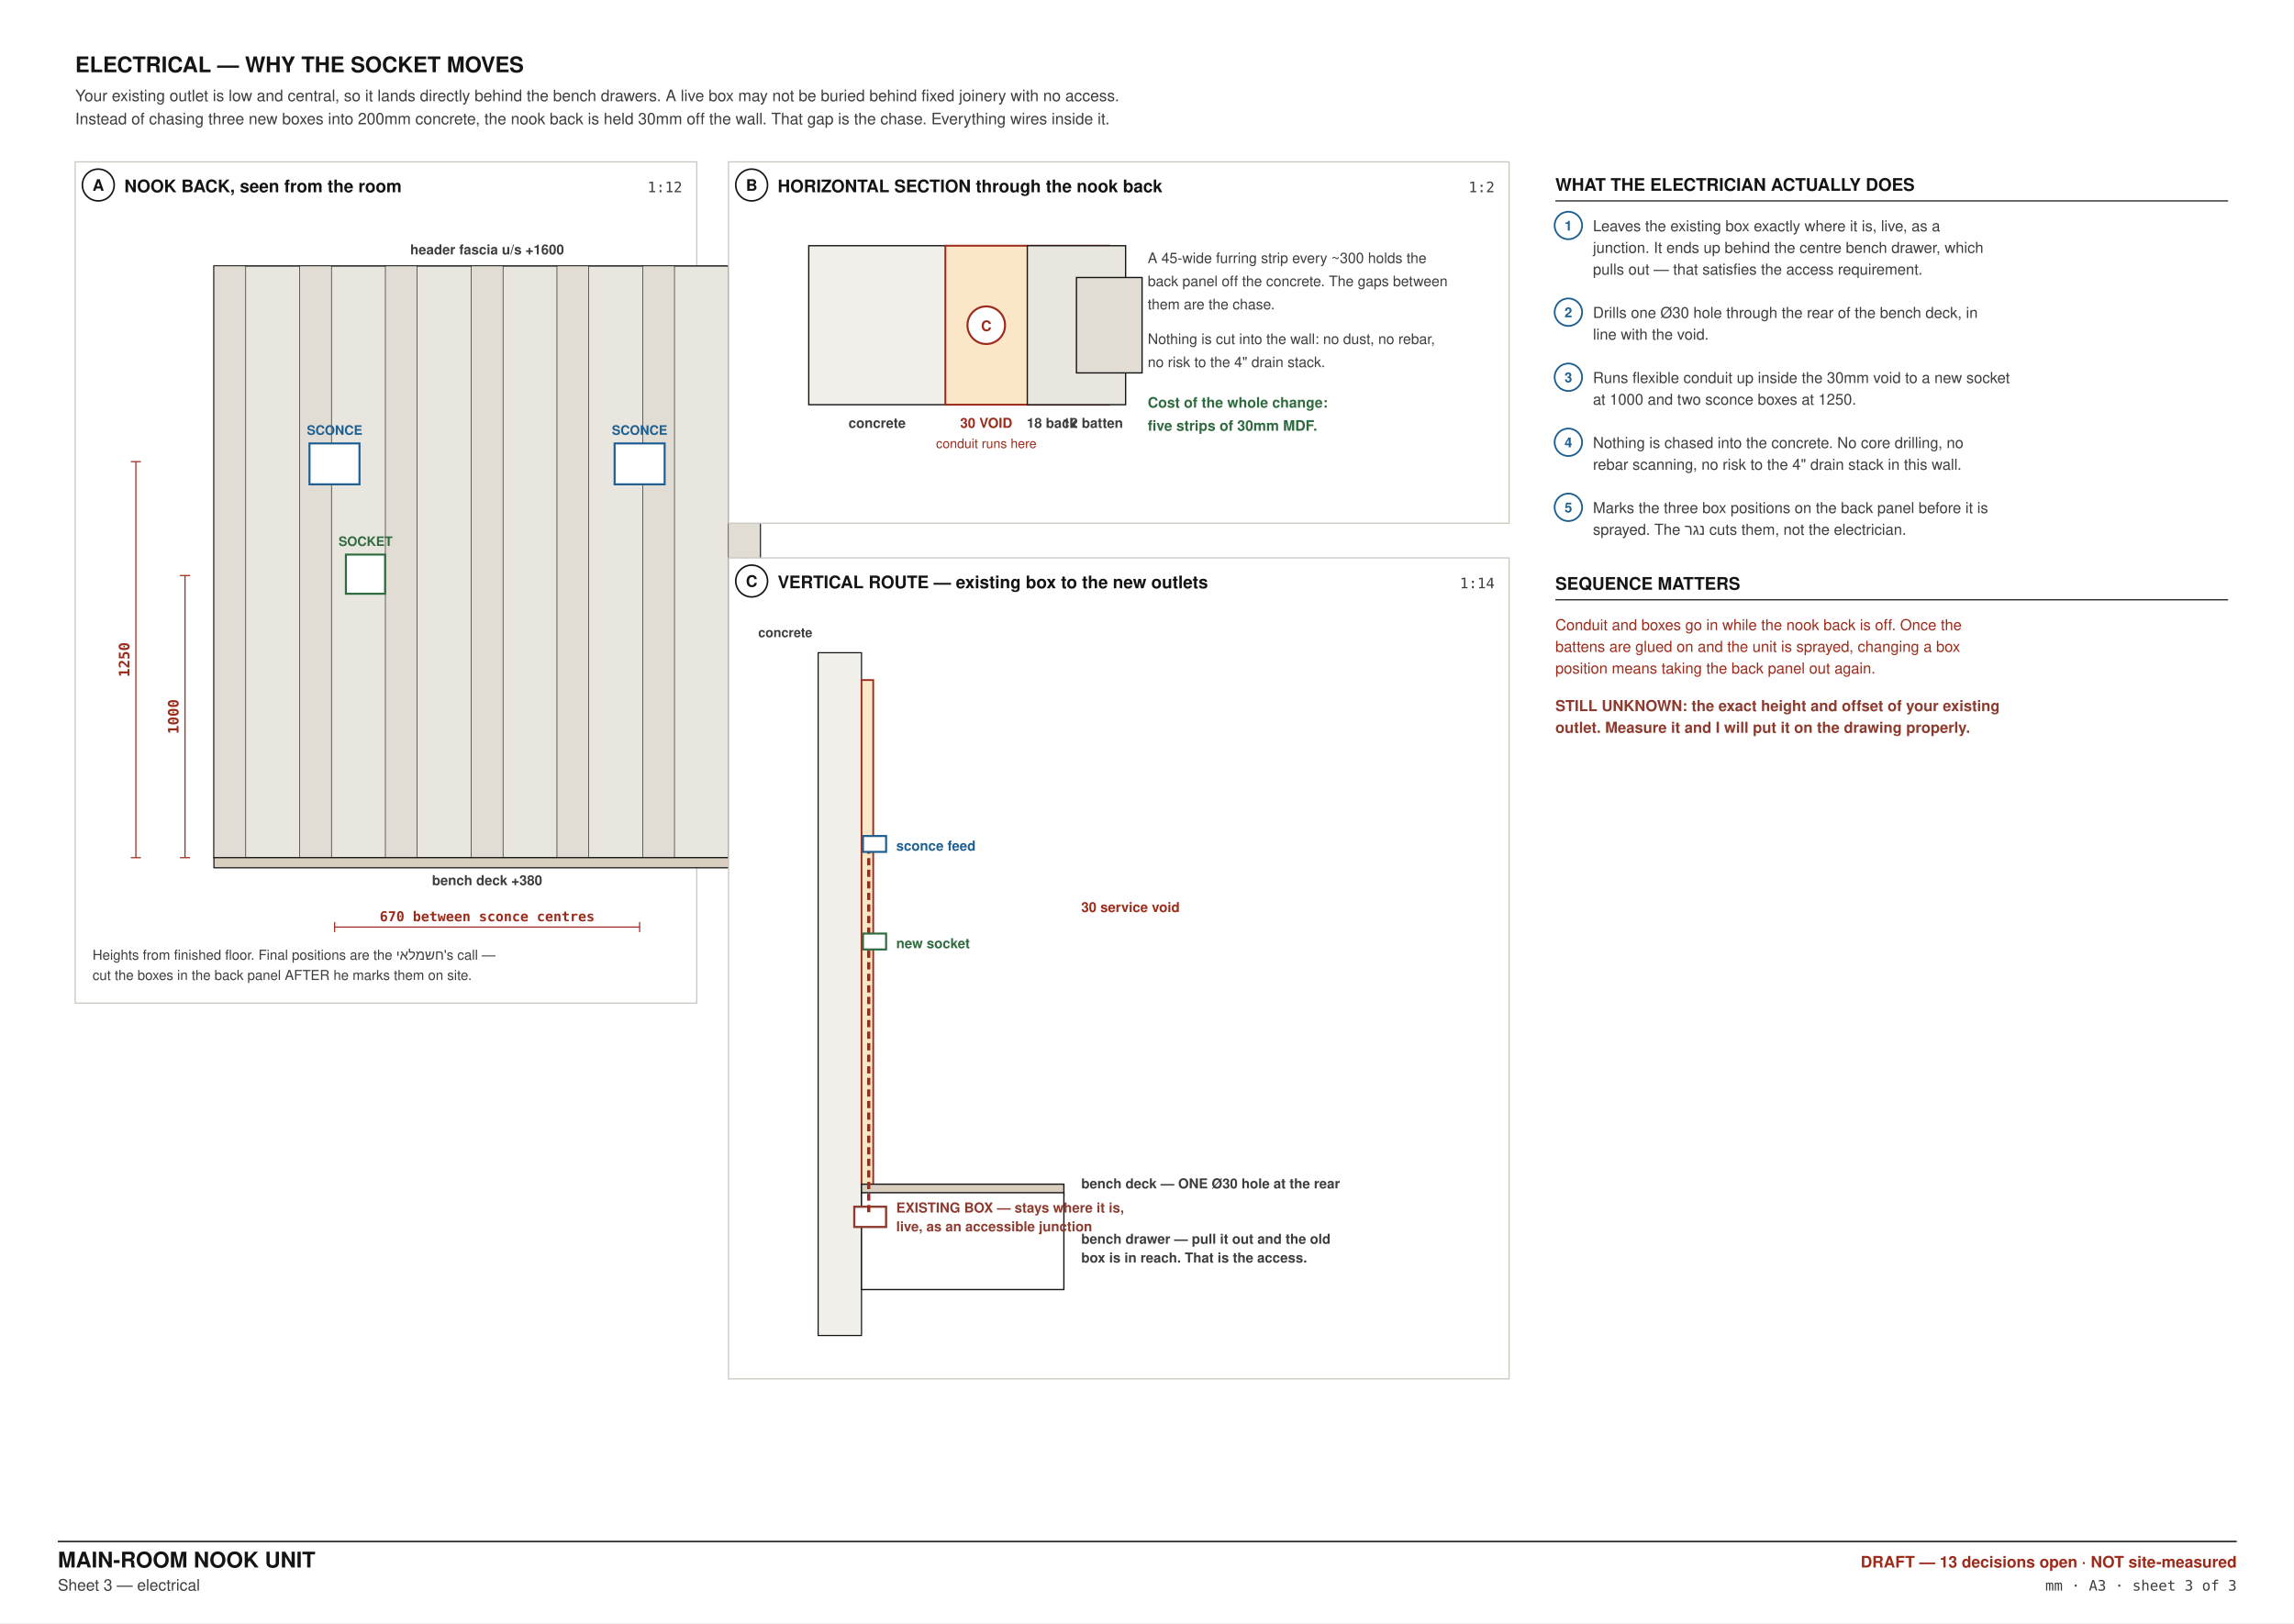
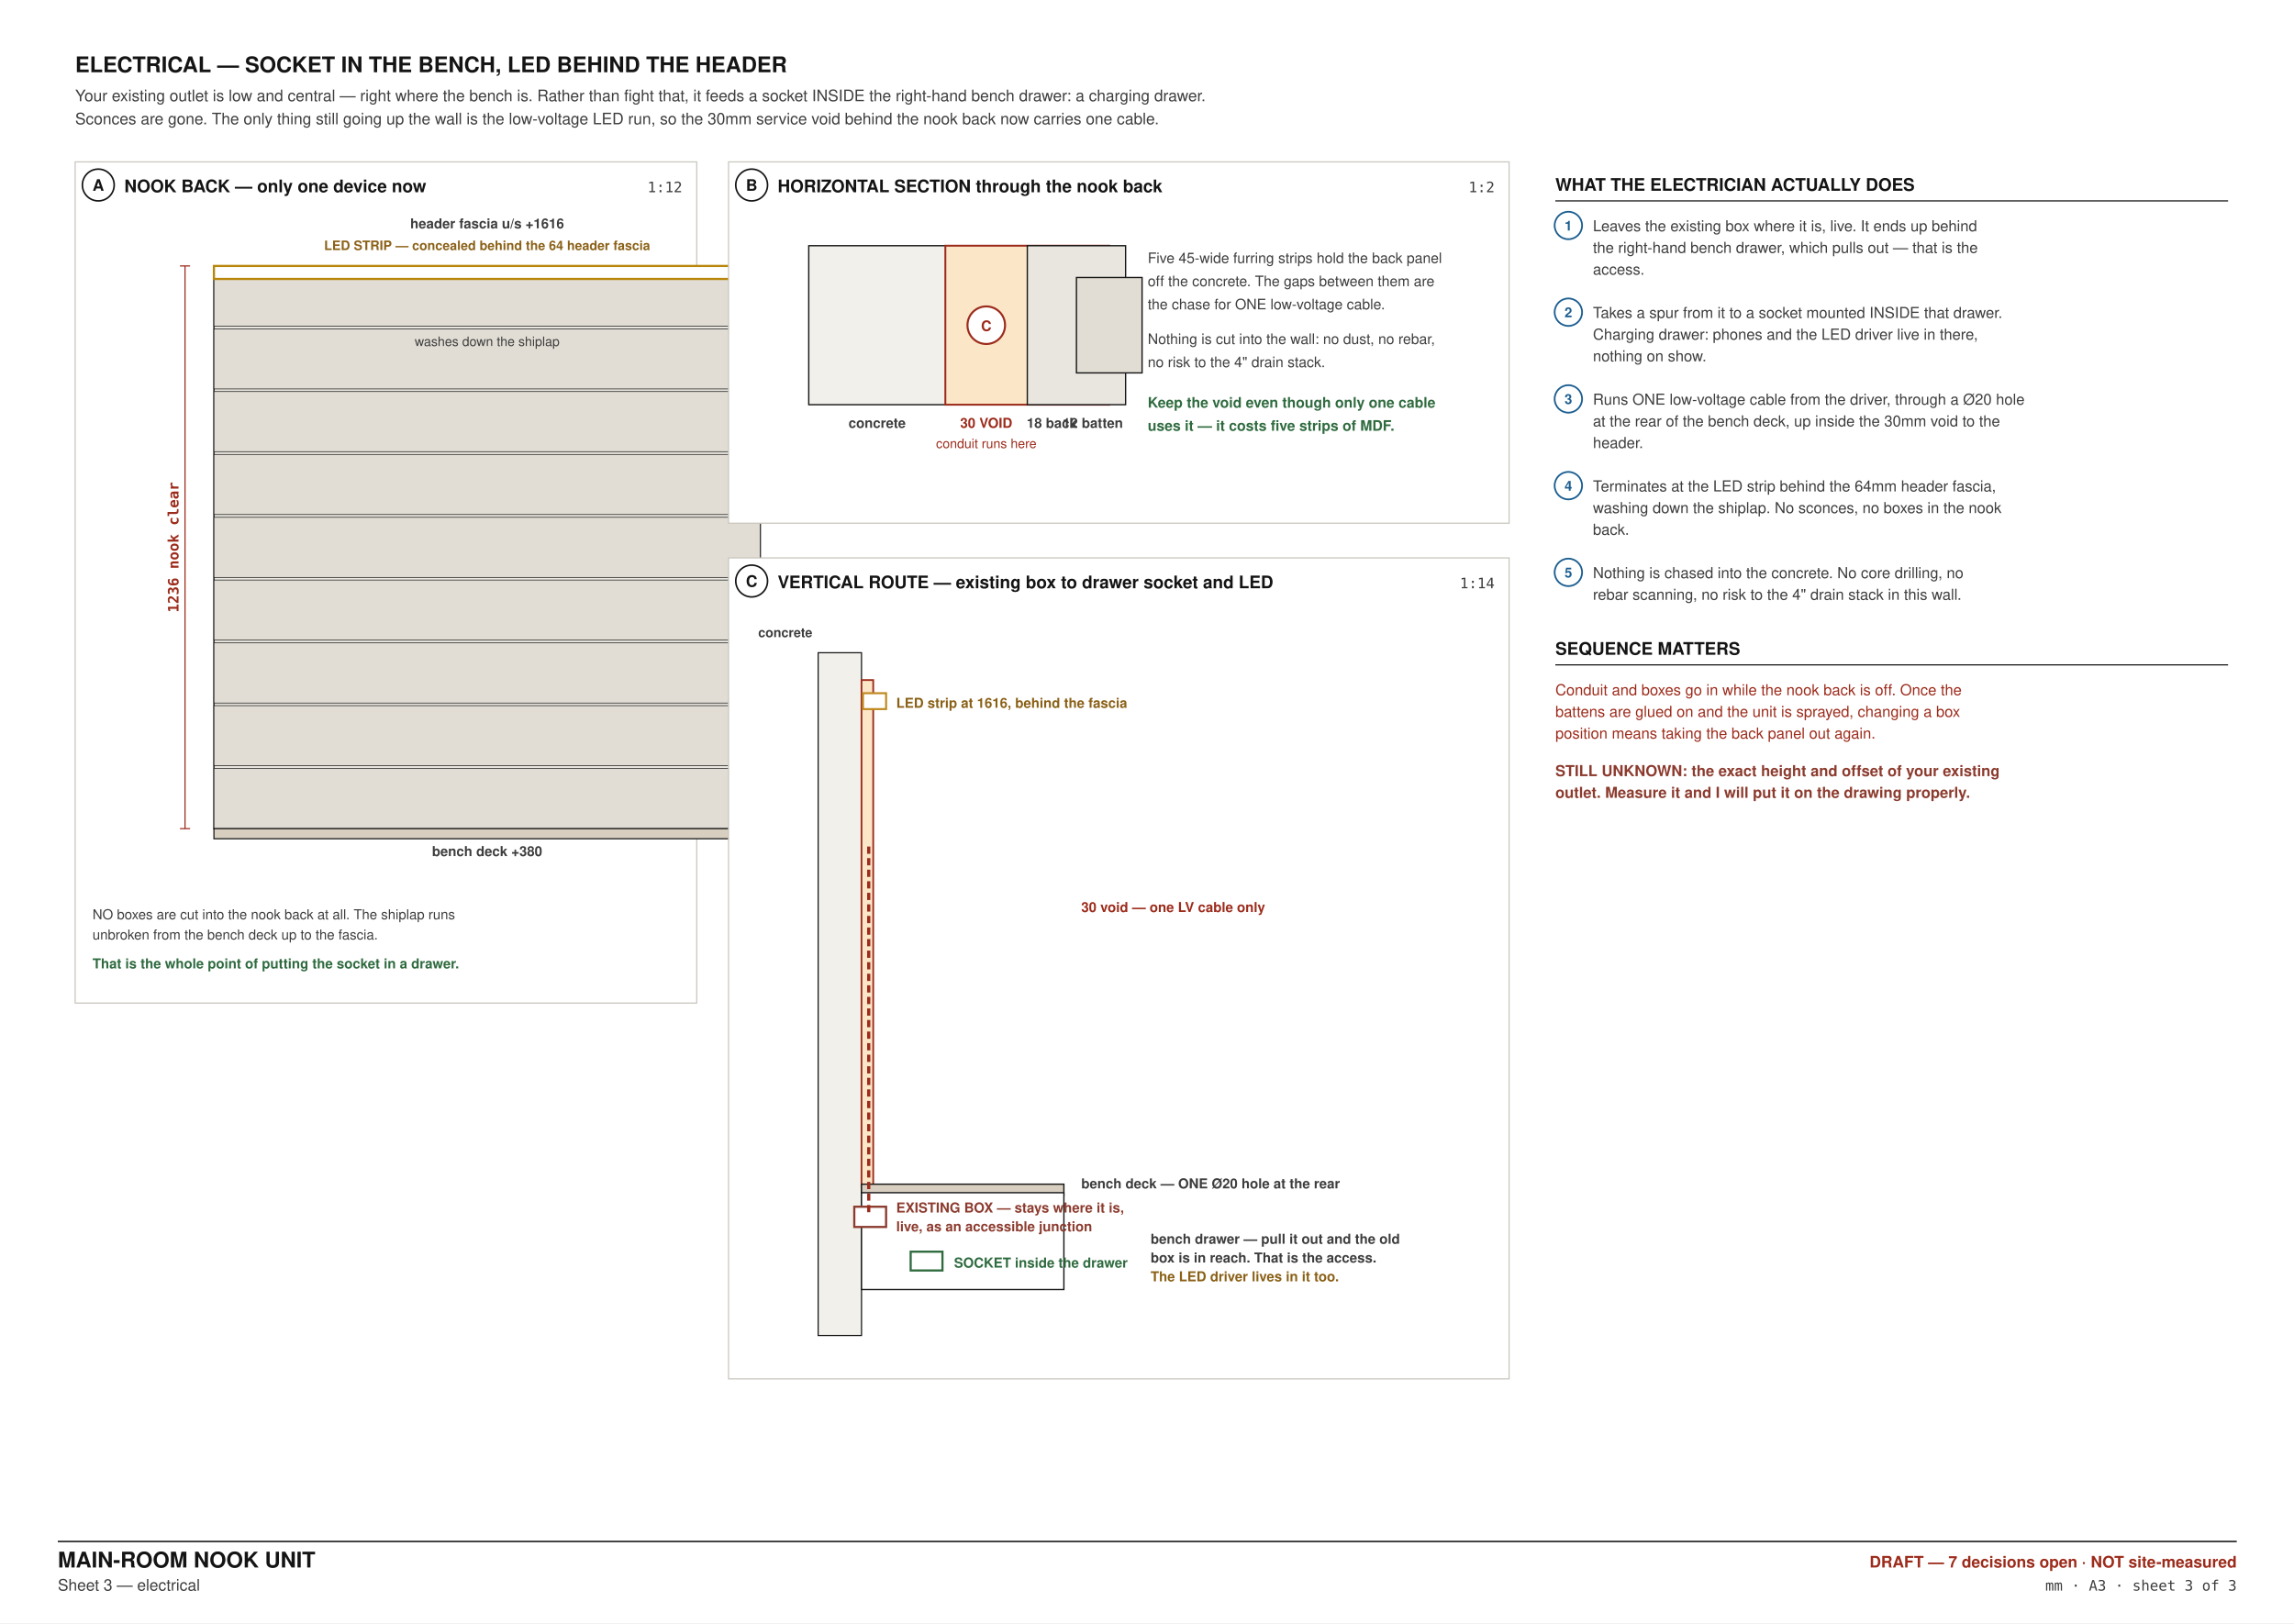
<svg xmlns="http://www.w3.org/2000/svg" width="1587" height="1123" viewBox="0 0 1587 1123">
  <rect width="1587" height="1123" fill="#fff" />
-   <text x="52.0" y="50.0" font-size="15" fill="#141414" text-anchor="start" font-weight="700" font-family="Helvetica,Arial,sans-serif">ELECTRICAL — WHY THE SOCKET MOVES</text>
-   <text x="52.0" y="70.0" font-size="11" fill="#3d3d3d" text-anchor="start" font-weight="400" font-family="Helvetica,Arial,sans-serif">Your existing outlet is low and central, so it lands directly behind the bench drawers. A live box may not be buried behind fixed joinery with no access.</text>
-   <text x="52.0" y="86.0" font-size="11" fill="#3d3d3d" text-anchor="start" font-weight="400" font-family="Helvetica,Arial,sans-serif">Instead of chasing three new boxes into 200mm concrete, the nook back is held 30mm off the wall. That gap is the chase. Everything wires inside it.</text>
+   <text x="52.0" y="50.0" font-size="15" fill="#141414" text-anchor="start" font-weight="700" font-family="Helvetica,Arial,sans-serif">ELECTRICAL — SOCKET IN THE BENCH, LED BEHIND THE HEADER</text>
+   <text x="52.0" y="70.0" font-size="11" fill="#3d3d3d" text-anchor="start" font-weight="400" font-family="Helvetica,Arial,sans-serif">Your existing outlet is low and central — right where the bench is. Rather than fight that, it feeds a socket INSIDE the right-hand bench drawer: a charging drawer.</text>
+   <text x="52.0" y="86.0" font-size="11" fill="#3d3d3d" text-anchor="start" font-weight="400" font-family="Helvetica,Arial,sans-serif">Sconces are gone. The only thing still going up the wall is the low-voltage LED run, so the 30mm service void behind the nook back now carries one cable.</text>
  <rect x="52.0" y="112.0" width="430.0" height="582.0" fill="#fff" stroke="#c9c5bd" stroke-width="0.8" />
  <circle cx="68.0" cy="128.0" r="11.0" fill="#fff" stroke="#141414" stroke-width="1.1" />
  <text x="68.0" y="132.0" font-size="11" fill="#141414" text-anchor="middle" font-weight="700" font-family="Helvetica,Arial,sans-serif">A</text>
-   <text x="86.0" y="133.0" font-size="12" fill="#141414" text-anchor="start" font-weight="700" font-family="Helvetica,Arial,sans-serif">NOOK BACK, seen from the room</text>
+   <text x="86.0" y="133.0" font-size="12" fill="#141414" text-anchor="start" font-weight="700" font-family="Helvetica,Arial,sans-serif">NOOK BACK — only one device now</text>
  <text x="472.0" y="133.0" font-size="10" fill="#3d3d3d" text-anchor="end" font-weight="400" font-family="'DejaVu Sans Mono',Consolas,monospace">1:12</text>
-   <rect x="148.0" y="184.0" width="378.0" height="409.4" fill="#e9e6df" stroke="#141414" stroke-width="0.9" />
-   <rect x="148.0" y="184.0" width="22.0" height="409.4" fill="#e1ddd4" stroke="#141414" stroke-width="0.4" />
-   <rect x="207.3" y="184.0" width="22.0" height="409.4" fill="#e1ddd4" stroke="#141414" stroke-width="0.4" />
-   <rect x="266.6" y="184.0" width="22.0" height="409.4" fill="#e1ddd4" stroke="#141414" stroke-width="0.4" />
-   <rect x="326.0" y="184.0" width="22.0" height="409.4" fill="#e1ddd4" stroke="#141414" stroke-width="0.4" />
-   <rect x="385.3" y="184.0" width="22.0" height="409.4" fill="#e1ddd4" stroke="#141414" stroke-width="0.4" />
-   <rect x="444.6" y="184.0" width="22.0" height="409.4" fill="#e1ddd4" stroke="#141414" stroke-width="0.4" />
-   <rect x="503.9" y="184.0" width="22.0" height="409.4" fill="#e1ddd4" stroke="#141414" stroke-width="0.4" />
-   <rect x="148.0" y="593.4" width="378.0" height="7.0" fill="#d8cfc0" stroke="#141414" stroke-width="0.8" />
-   <text x="337.0" y="612.4" font-size="9.5" fill="#3d3d3d" text-anchor="middle" font-weight="600" font-family="Helvetica,Arial,sans-serif">bench deck  +380</text>
-   <text x="337.0" y="176.0" font-size="9.5" fill="#3d3d3d" text-anchor="middle" font-weight="600" font-family="Helvetica,Arial,sans-serif">header fascia u/s  +1600</text>
-   <rect x="239.3" y="383.7" width="27.1" height="27.1" fill="#fff" stroke="#2f6b3f" stroke-width="1.4" />
-   <text x="252.9" y="377.7" font-size="9" fill="#2f6b3f" text-anchor="middle" font-weight="700" font-family="Helvetica,Arial,sans-serif">SOCKET</text>
-   <rect x="214.1" y="306.8" width="34.6" height="28.3" fill="#fff" stroke="#1d5f91" stroke-width="1.4" />
-   <text x="231.5" y="300.8" font-size="9" fill="#1d5f91" text-anchor="middle" font-weight="700" font-family="Helvetica,Arial,sans-serif">SCONCE</text>
-   <rect x="425.2" y="306.8" width="34.6" height="28.3" fill="#fff" stroke="#1d5f91" stroke-width="1.4" />
-   <text x="442.5" y="300.8" font-size="9" fill="#1d5f91" text-anchor="middle" font-weight="700" font-family="Helvetica,Arial,sans-serif">SCONCE</text>
-   <line x1="128.0" y1="398.2" x2="128.0" y2="593.4" stroke="#9c2b1b" stroke-width="0.8" />
-   <line x1="124.5" y1="398.2" x2="131.5" y2="398.2" stroke="#9c2b1b" stroke-width="0.8" />
-   <line x1="124.5" y1="593.4" x2="131.5" y2="593.4" stroke="#9c2b1b" stroke-width="0.8" />
-   <text x="123.5" y="495.8" font-size="10" fill="#9c2b1b" text-anchor="middle" font-weight="600" font-family="'DejaVu Sans Mono',monospace" transform="rotate(-90 123.5 495.8)">1000</text>
-   <line x1="94.0" y1="319.4" x2="94.0" y2="593.4" stroke="#9c2b1b" stroke-width="0.8" />
-   <line x1="90.5" y1="319.4" x2="97.5" y2="319.4" stroke="#9c2b1b" stroke-width="0.8" />
-   <line x1="90.5" y1="593.4" x2="97.5" y2="593.4" stroke="#9c2b1b" stroke-width="0.8" />
-   <text x="89.5" y="456.4" font-size="10" fill="#9c2b1b" text-anchor="middle" font-weight="600" font-family="'DejaVu Sans Mono',monospace" transform="rotate(-90 89.5 456.4)">1250</text>
-   <line x1="231.5" y1="641.4" x2="442.5" y2="641.4" stroke="#9c2b1b" stroke-width="0.8" />
-   <line x1="231.5" y1="637.9" x2="231.5" y2="644.9" stroke="#9c2b1b" stroke-width="0.8" />
-   <line x1="442.5" y1="637.9" x2="442.5" y2="644.9" stroke="#9c2b1b" stroke-width="0.8" />
-   <text x="337.0" y="637.4" font-size="9.5" fill="#9c2b1b" text-anchor="middle" font-weight="600" font-family="'DejaVu Sans Mono',Consolas,monospace">670 between sconce centres</text>
-   <text x="64.0" y="664.0" font-size="9.5" fill="#3d3d3d" text-anchor="start" font-weight="400" font-family="Helvetica,Arial,sans-serif">Heights from finished floor. Final positions are the חשמלאי's call —</text>
-   <text x="64.0" y="678.0" font-size="9.5" fill="#3d3d3d" text-anchor="start" font-weight="400" font-family="Helvetica,Arial,sans-serif">cut the boxes in the back panel AFTER he marks them on site.</text>
+   <rect x="148.0" y="184.0" width="378.0" height="389.3" fill="#e9e6df" stroke="#141414" stroke-width="0.9" />
+   <rect x="148.0" y="531.7" width="378.0" height="41.6" fill="#e1ddd4" stroke="#141414" stroke-width="0.45" />
+   <rect x="148.0" y="488.2" width="378.0" height="41.6" fill="#e1ddd4" stroke="#141414" stroke-width="0.45" />
+   <rect x="148.0" y="444.8" width="378.0" height="41.6" fill="#e1ddd4" stroke="#141414" stroke-width="0.45" />
+   <rect x="148.0" y="401.3" width="378.0" height="41.6" fill="#e1ddd4" stroke="#141414" stroke-width="0.45" />
+   <rect x="148.0" y="357.9" width="378.0" height="41.6" fill="#e1ddd4" stroke="#141414" stroke-width="0.45" />
+   <rect x="148.0" y="314.4" width="378.0" height="41.6" fill="#e1ddd4" stroke="#141414" stroke-width="0.45" />
+   <rect x="148.0" y="270.9" width="378.0" height="41.6" fill="#e1ddd4" stroke="#141414" stroke-width="0.45" />
+   <rect x="148.0" y="227.5" width="378.0" height="41.6" fill="#e1ddd4" stroke="#141414" stroke-width="0.45" />
+   <rect x="148.0" y="184.0" width="378.0" height="41.6" fill="#e1ddd4" stroke="#141414" stroke-width="0.45" />
+   <rect x="148.0" y="573.3" width="378.0" height="7.0" fill="#d8cfc0" stroke="#141414" stroke-width="0.8" />
+   <text x="337.0" y="592.3" font-size="9.5" fill="#3d3d3d" text-anchor="middle" font-weight="600" font-family="Helvetica,Arial,sans-serif">bench deck  +380</text>
+   <text x="337.0" y="158.0" font-size="9.5" fill="#3d3d3d" text-anchor="middle" font-weight="600" font-family="Helvetica,Arial,sans-serif">header fascia u/s  +1616</text>
+   <rect x="148.0" y="184.0" width="378.0" height="9.0" fill="#fff" stroke="#b8860b" stroke-width="1.5" />
+   <text x="337.0" y="173.0" font-size="9" fill="#8a6016" text-anchor="middle" font-weight="700" font-family="Helvetica,Arial,sans-serif">LED STRIP — concealed behind the 64 header fascia</text>
+   <text x="337.0" y="239.4" font-size="9" fill="#3d3d3d" text-anchor="middle" font-weight="400" font-family="Helvetica,Arial,sans-serif">washes down the shiplap</text>
+   <line x1="128.0" y1="184.0" x2="128.0" y2="573.3" stroke="#9c2b1b" stroke-width="0.8" />
+   <line x1="124.5" y1="184.0" x2="131.5" y2="184.0" stroke="#9c2b1b" stroke-width="0.8" />
+   <line x1="124.5" y1="573.3" x2="131.5" y2="573.3" stroke="#9c2b1b" stroke-width="0.8" />
+   <text x="123.5" y="378.6" font-size="10" fill="#9c2b1b" text-anchor="middle" font-weight="600" font-family="'DejaVu Sans Mono',monospace" transform="rotate(-90 123.5 378.6)">1236 nook clear</text>
+   <text x="64.0" y="636.0" font-size="9.5" fill="#3d3d3d" text-anchor="start" font-weight="400" font-family="Helvetica,Arial,sans-serif">NO boxes are cut into the nook back at all. The shiplap runs</text>
+   <text x="64.0" y="650.0" font-size="9.5" fill="#3d3d3d" text-anchor="start" font-weight="400" font-family="Helvetica,Arial,sans-serif">unbroken from the bench deck up to the fascia.</text>
+   <text x="64.0" y="670.0" font-size="9.5" fill="#2f6b3f" text-anchor="start" font-weight="700" font-family="Helvetica,Arial,sans-serif">That is the whole point of putting the socket in a drawer.</text>
  <rect x="504.0" y="112.0" width="540.0" height="250.0" fill="#fff" stroke="#c9c5bd" stroke-width="0.8" />
  <circle cx="520.0" cy="128.0" r="11.0" fill="#fff" stroke="#141414" stroke-width="1.1" />
  <text x="520.0" y="132.0" font-size="11" fill="#141414" text-anchor="middle" font-weight="700" font-family="Helvetica,Arial,sans-serif">B</text>
  <text x="538.0" y="133.0" font-size="12" fill="#141414" text-anchor="start" font-weight="700" font-family="Helvetica,Arial,sans-serif">HORIZONTAL SECTION through the nook back</text>
  <text x="1034.0" y="133.0" font-size="10" fill="#3d3d3d" text-anchor="end" font-weight="400" font-family="'DejaVu Sans Mono',Consolas,monospace">1:2</text>
  <rect x="559.5" y="170.0" width="189.0" height="110.0" fill="#f2f0eb" stroke="#141414" stroke-width="0.9" />
  <rect x="654.0" y="170.0" width="113.4" height="110.0" fill="#fbe6c8" stroke="#9c2b1b" stroke-width="1.3" />
  <rect x="710.7" y="170.0" width="68.0" height="110.0" fill="#e9e6df" stroke="#141414" stroke-width="0.9" />
  <rect x="744.7" y="192.0" width="45.4" height="66.0" fill="#e1ddd4" stroke="#141414" stroke-width="0.9" />
  <circle cx="682.3" cy="225.0" r="13.0" fill="#fff" stroke="#9c2b1b" stroke-width="1.4" />
  <text x="682.3" y="229.0" font-size="10" fill="#9c2b1b" text-anchor="middle" font-weight="700" font-family="Helvetica,Arial,sans-serif">C</text>
  <text x="606.8" y="296.0" font-size="9.5" fill="#3d3d3d" text-anchor="middle" font-weight="600" font-family="Helvetica,Arial,sans-serif">concrete</text>
  <text x="682.3" y="296.0" font-size="9.5" fill="#9c2b1b" text-anchor="middle" font-weight="700" font-family="Helvetica,Arial,sans-serif">30 VOID</text>
  <text x="727.7" y="296.0" font-size="9.5" fill="#3d3d3d" text-anchor="middle" font-weight="600" font-family="Helvetica,Arial,sans-serif">18 back</text>
  <text x="756.0" y="296.0" font-size="9.5" fill="#3d3d3d" text-anchor="middle" font-weight="600" font-family="Helvetica,Arial,sans-serif">12 batten</text>
  <text x="682.3" y="310.0" font-size="9" fill="#9c2b1b" text-anchor="middle" font-weight="400" font-family="Helvetica,Arial,sans-serif">conduit runs here</text>
-   <text x="794.0" y="182.0" font-size="10" fill="#3d3d3d" text-anchor="start" font-weight="400" font-family="Helvetica,Arial,sans-serif">A 45-wide furring strip every ~300 holds the</text>
-   <text x="794.0" y="198.0" font-size="10" fill="#3d3d3d" text-anchor="start" font-weight="400" font-family="Helvetica,Arial,sans-serif">back panel off the concrete. The gaps between</text>
-   <text x="794.0" y="214.0" font-size="10" fill="#3d3d3d" text-anchor="start" font-weight="400" font-family="Helvetica,Arial,sans-serif">them are the chase.</text>
+   <text x="794.0" y="182.0" font-size="10" fill="#3d3d3d" text-anchor="start" font-weight="400" font-family="Helvetica,Arial,sans-serif">Five 45-wide furring strips hold the back panel</text>
+   <text x="794.0" y="198.0" font-size="10" fill="#3d3d3d" text-anchor="start" font-weight="400" font-family="Helvetica,Arial,sans-serif">off the concrete. The gaps between them are</text>
+   <text x="794.0" y="214.0" font-size="10" fill="#3d3d3d" text-anchor="start" font-weight="400" font-family="Helvetica,Arial,sans-serif">the chase for ONE low-voltage cable.</text>
  <text x="794.0" y="238.0" font-size="10" fill="#3d3d3d" text-anchor="start" font-weight="400" font-family="Helvetica,Arial,sans-serif">Nothing is cut into the wall: no dust, no rebar,</text>
  <text x="794.0" y="254.0" font-size="10" fill="#3d3d3d" text-anchor="start" font-weight="400" font-family="Helvetica,Arial,sans-serif">no risk to the 4" drain stack.</text>
-   <text x="794.0" y="282.0" font-size="10" fill="#2f6b3f" text-anchor="start" font-weight="700" font-family="Helvetica,Arial,sans-serif">Cost of the whole change:</text>
-   <text x="794.0" y="298.0" font-size="10" fill="#2f6b3f" text-anchor="start" font-weight="700" font-family="Helvetica,Arial,sans-serif">five strips of 30mm MDF.</text>
+   <text x="794.0" y="282.0" font-size="10" fill="#2f6b3f" text-anchor="start" font-weight="700" font-family="Helvetica,Arial,sans-serif">Keep the void even though only one cable</text>
+   <text x="794.0" y="298.0" font-size="10" fill="#2f6b3f" text-anchor="start" font-weight="700" font-family="Helvetica,Arial,sans-serif">uses it — it costs five strips of MDF.</text>
  <rect x="504.0" y="386.0" width="540.0" height="568.0" fill="#fff" stroke="#c9c5bd" stroke-width="0.8" />
  <circle cx="520.0" cy="402.0" r="11.0" fill="#fff" stroke="#141414" stroke-width="1.1" />
  <text x="520.0" y="406.0" font-size="11" fill="#141414" text-anchor="middle" font-weight="700" font-family="Helvetica,Arial,sans-serif">C</text>
-   <text x="538.0" y="407.0" font-size="12" fill="#141414" text-anchor="start" font-weight="700" font-family="Helvetica,Arial,sans-serif">VERTICAL ROUTE — existing box to the new outlets</text>
+   <text x="538.0" y="407.0" font-size="12" fill="#141414" text-anchor="start" font-weight="700" font-family="Helvetica,Arial,sans-serif">VERTICAL ROUTE — existing box to drawer socket and LED</text>
  <text x="1034.0" y="407.0" font-size="10" fill="#3d3d3d" text-anchor="end" font-weight="400" font-family="'DejaVu Sans Mono',Consolas,monospace">1:14</text>
  <rect x="566.0" y="451.6" width="30.0" height="472.4" fill="#f2f0eb" stroke="#141414" stroke-width="0.8" />
  <text x="562.0" y="440.8" font-size="9" fill="#3d3d3d" text-anchor="end" font-weight="600" font-family="Helvetica,Arial,sans-serif">concrete</text>
  <rect x="596.0" y="470.5" width="8.1" height="351.0" fill="#fbe6c8" stroke="#9c2b1b" stroke-width="1.2" />
  <rect x="596.0" y="819.3" width="140.0" height="8.0" fill="#d8cfc0" stroke="#141414" stroke-width="0.9" />
  <rect x="596.0" y="825.2" width="140.0" height="67.0" fill="#fff" stroke="#141414" stroke-width="0.9" />
  <rect x="591.0" y="834.9" width="22.0" height="14.0" fill="#fff" stroke="#8c3b2e" stroke-width="1.5" />
  <line x1="601.0" y1="838.7" x2="601.0" y2="583.8" stroke="#9c2b1b" stroke-width="2.2" stroke-dasharray="5 3" />
-   <rect x="597.0" y="645.9" width="16.0" height="11.0" fill="#fff" stroke="#2f6b3f" stroke-width="1.4" />
-   <text x="620.0" y="656.0" font-size="9.5" fill="#2f6b3f" text-anchor="start" font-weight="700" font-family="Helvetica,Arial,sans-serif">new socket</text>
-   <rect x="597.0" y="578.4" width="16.0" height="11.0" fill="#fff" stroke="#1d5f91" stroke-width="1.4" />
-   <text x="620.0" y="588.5" font-size="9.5" fill="#1d5f91" text-anchor="start" font-weight="700" font-family="Helvetica,Arial,sans-serif">sconce feed</text>
-   <text x="748.0" y="822.2" font-size="9.5" fill="#3d3d3d" text-anchor="start" font-weight="600" font-family="Helvetica,Arial,sans-serif">bench deck — ONE Ø30 hole at the rear</text>
-   <text x="748.0" y="860.5" font-size="9.5" fill="#3d3d3d" text-anchor="start" font-weight="600" font-family="Helvetica,Arial,sans-serif">bench drawer — pull it out and the old</text>
-   <text x="748.0" y="873.5" font-size="9.5" fill="#3d3d3d" text-anchor="start" font-weight="600" font-family="Helvetica,Arial,sans-serif">box is in reach. That is the access.</text>
+   <rect x="597.0" y="479.6" width="16.0" height="11.0" fill="#fff" stroke="#c08a1f" stroke-width="1.4" />
+   <text x="620.0" y="489.7" font-size="9.5" fill="#8a6016" text-anchor="start" font-weight="700" font-family="Helvetica,Arial,sans-serif">LED strip at 1616, behind the fascia</text>
+   <rect x="630.0" y="866.0" width="22.0" height="13.0" fill="#fff" stroke="#2f6b3f" stroke-width="1.5" />
+   <text x="660.0" y="877.0" font-size="9.5" fill="#2f6b3f" text-anchor="start" font-weight="700" font-family="Helvetica,Arial,sans-serif">SOCKET inside the drawer</text>
+   <text x="748.0" y="822.2" font-size="9.5" fill="#3d3d3d" text-anchor="start" font-weight="600" font-family="Helvetica,Arial,sans-serif">bench deck — ONE Ø20 hole at the rear</text>
+   <text x="796.0" y="860.5" font-size="9.5" fill="#3d3d3d" text-anchor="start" font-weight="600" font-family="Helvetica,Arial,sans-serif">bench drawer — pull it out and the old</text>
+   <text x="796.0" y="873.5" font-size="9.5" fill="#3d3d3d" text-anchor="start" font-weight="600" font-family="Helvetica,Arial,sans-serif">box is in reach. That is the access.</text>
+   <text x="796.0" y="886.5" font-size="9.5" fill="#8a6016" text-anchor="start" font-weight="700" font-family="Helvetica,Arial,sans-serif">The LED driver lives in it too.</text>
  <text x="620.0" y="838.9" font-size="9.5" fill="#8c3b2e" text-anchor="start" font-weight="700" font-family="Helvetica,Arial,sans-serif">EXISTING BOX — stays where it is,</text>
  <text x="620.0" y="851.9" font-size="9.5" fill="#8c3b2e" text-anchor="start" font-weight="700" font-family="Helvetica,Arial,sans-serif">live, as an accessible junction</text>
-   <text x="748.0" y="631.0" font-size="9.5" fill="#9c2b1b" text-anchor="start" font-weight="700" font-family="Helvetica,Arial,sans-serif">30 service void</text>
+   <text x="748.0" y="631.0" font-size="9.5" fill="#9c2b1b" text-anchor="start" font-weight="700" font-family="Helvetica,Arial,sans-serif">30 void — one LV cable only</text>
  <text x="1076.0" y="132.0" font-size="12" fill="#141414" text-anchor="start" font-weight="700" font-family="Helvetica,Arial,sans-serif">WHAT THE ELECTRICIAN ACTUALLY DOES</text>
  <line x1="1076.0" y1="139.0" x2="1541.4" y2="139.0" stroke="#141414" stroke-width="0.8" />
  <circle cx="1085.0" cy="156.0" r="9.5" fill="#fff" stroke="#1d5f91" stroke-width="1.2" />
  <text x="1085.0" y="159.5" font-size="9.5" fill="#1d5f91" text-anchor="middle" font-weight="700" font-family="Helvetica,Arial,sans-serif">1</text>
-   <text x="1102.0" y="160.0" font-size="10.5" fill="#3d3d3d" text-anchor="start" font-weight="400" font-family="Helvetica,Arial,sans-serif">Leaves the existing box exactly where it is, live, as a</text>
-   <text x="1102.0" y="175.0" font-size="10.5" fill="#3d3d3d" text-anchor="start" font-weight="400" font-family="Helvetica,Arial,sans-serif">junction. It ends up behind the centre bench drawer, which</text>
-   <text x="1102.0" y="190.0" font-size="10.5" fill="#3d3d3d" text-anchor="start" font-weight="400" font-family="Helvetica,Arial,sans-serif">pulls out — that satisfies the access requirement.</text>
+   <text x="1102.0" y="160.0" font-size="10.5" fill="#3d3d3d" text-anchor="start" font-weight="400" font-family="Helvetica,Arial,sans-serif">Leaves the existing box where it is, live. It ends up behind</text>
+   <text x="1102.0" y="175.0" font-size="10.5" fill="#3d3d3d" text-anchor="start" font-weight="400" font-family="Helvetica,Arial,sans-serif">the right-hand bench drawer, which pulls out — that is the</text>
+   <text x="1102.0" y="190.0" font-size="10.5" fill="#3d3d3d" text-anchor="start" font-weight="400" font-family="Helvetica,Arial,sans-serif">access.</text>
  <circle cx="1085.0" cy="216.0" r="9.5" fill="#fff" stroke="#1d5f91" stroke-width="1.2" />
  <text x="1085.0" y="219.5" font-size="9.5" fill="#1d5f91" text-anchor="middle" font-weight="700" font-family="Helvetica,Arial,sans-serif">2</text>
-   <text x="1102.0" y="220.0" font-size="10.5" fill="#3d3d3d" text-anchor="start" font-weight="400" font-family="Helvetica,Arial,sans-serif">Drills one Ø30 hole through the rear of the bench deck, in</text>
-   <text x="1102.0" y="235.0" font-size="10.5" fill="#3d3d3d" text-anchor="start" font-weight="400" font-family="Helvetica,Arial,sans-serif">line with the void.</text>
-   <circle cx="1085.0" cy="261.0" r="9.5" fill="#fff" stroke="#1d5f91" stroke-width="1.2" />
-   <text x="1085.0" y="264.5" font-size="9.5" fill="#1d5f91" text-anchor="middle" font-weight="700" font-family="Helvetica,Arial,sans-serif">3</text>
-   <text x="1102.0" y="265.0" font-size="10.5" fill="#3d3d3d" text-anchor="start" font-weight="400" font-family="Helvetica,Arial,sans-serif">Runs flexible conduit up inside the 30mm void to a new socket</text>
-   <text x="1102.0" y="280.0" font-size="10.5" fill="#3d3d3d" text-anchor="start" font-weight="400" font-family="Helvetica,Arial,sans-serif">at 1000 and two sconce boxes at 1250.</text>
-   <circle cx="1085.0" cy="306.0" r="9.5" fill="#fff" stroke="#1d5f91" stroke-width="1.2" />
-   <text x="1085.0" y="309.5" font-size="9.5" fill="#1d5f91" text-anchor="middle" font-weight="700" font-family="Helvetica,Arial,sans-serif">4</text>
-   <text x="1102.0" y="310.0" font-size="10.5" fill="#3d3d3d" text-anchor="start" font-weight="400" font-family="Helvetica,Arial,sans-serif">Nothing is chased into the concrete. No core drilling, no</text>
-   <text x="1102.0" y="325.0" font-size="10.5" fill="#3d3d3d" text-anchor="start" font-weight="400" font-family="Helvetica,Arial,sans-serif">rebar scanning, no risk to the 4" drain stack in this wall.</text>
-   <circle cx="1085.0" cy="351.0" r="9.5" fill="#fff" stroke="#1d5f91" stroke-width="1.2" />
-   <text x="1085.0" y="354.5" font-size="9.5" fill="#1d5f91" text-anchor="middle" font-weight="700" font-family="Helvetica,Arial,sans-serif">5</text>
-   <text x="1102.0" y="355.0" font-size="10.5" fill="#3d3d3d" text-anchor="start" font-weight="400" font-family="Helvetica,Arial,sans-serif">Marks the three box positions on the back panel before it is</text>
-   <text x="1102.0" y="370.0" font-size="10.5" fill="#3d3d3d" text-anchor="start" font-weight="400" font-family="Helvetica,Arial,sans-serif">sprayed. The נגר cuts them, not the electrician.</text>
-   <text x="1076.0" y="408.0" font-size="12" fill="#141414" text-anchor="start" font-weight="700" font-family="Helvetica,Arial,sans-serif">SEQUENCE MATTERS</text>
-   <line x1="1076.0" y1="415.0" x2="1541.4" y2="415.0" stroke="#141414" stroke-width="0.8" />
-   <text x="1076.0" y="436.0" font-size="10.5" fill="#9c2b1b" text-anchor="start" font-weight="400" font-family="Helvetica,Arial,sans-serif">Conduit and boxes go in while the nook back is off. Once the</text>
-   <text x="1076.0" y="451.0" font-size="10.5" fill="#9c2b1b" text-anchor="start" font-weight="400" font-family="Helvetica,Arial,sans-serif">battens are glued on and the unit is sprayed, changing a box</text>
-   <text x="1076.0" y="466.0" font-size="10.5" fill="#9c2b1b" text-anchor="start" font-weight="400" font-family="Helvetica,Arial,sans-serif">position means taking the back panel out again.</text>
-   <text x="1076.0" y="492.0" font-size="10.5" fill="#8c3b2e" text-anchor="start" font-weight="700" font-family="Helvetica,Arial,sans-serif">STILL UNKNOWN: the exact height and offset of your existing</text>
-   <text x="1076.0" y="507.0" font-size="10.5" fill="#8c3b2e" text-anchor="start" font-weight="700" font-family="Helvetica,Arial,sans-serif">outlet. Measure it and I will put it on the drawing properly.</text>
+   <text x="1102.0" y="220.0" font-size="10.5" fill="#3d3d3d" text-anchor="start" font-weight="400" font-family="Helvetica,Arial,sans-serif">Takes a spur from it to a socket mounted INSIDE that drawer.</text>
+   <text x="1102.0" y="235.0" font-size="10.5" fill="#3d3d3d" text-anchor="start" font-weight="400" font-family="Helvetica,Arial,sans-serif">Charging drawer: phones and the LED driver live in there,</text>
+   <text x="1102.0" y="250.0" font-size="10.5" fill="#3d3d3d" text-anchor="start" font-weight="400" font-family="Helvetica,Arial,sans-serif">nothing on show.</text>
+   <circle cx="1085.0" cy="276.0" r="9.5" fill="#fff" stroke="#1d5f91" stroke-width="1.2" />
+   <text x="1085.0" y="279.5" font-size="9.5" fill="#1d5f91" text-anchor="middle" font-weight="700" font-family="Helvetica,Arial,sans-serif">3</text>
+   <text x="1102.0" y="280.0" font-size="10.5" fill="#3d3d3d" text-anchor="start" font-weight="400" font-family="Helvetica,Arial,sans-serif">Runs ONE low-voltage cable from the driver, through a Ø20 hole</text>
+   <text x="1102.0" y="295.0" font-size="10.5" fill="#3d3d3d" text-anchor="start" font-weight="400" font-family="Helvetica,Arial,sans-serif">at the rear of the bench deck, up inside the 30mm void to the</text>
+   <text x="1102.0" y="310.0" font-size="10.5" fill="#3d3d3d" text-anchor="start" font-weight="400" font-family="Helvetica,Arial,sans-serif">header.</text>
+   <circle cx="1085.0" cy="336.0" r="9.5" fill="#fff" stroke="#1d5f91" stroke-width="1.2" />
+   <text x="1085.0" y="339.5" font-size="9.5" fill="#1d5f91" text-anchor="middle" font-weight="700" font-family="Helvetica,Arial,sans-serif">4</text>
+   <text x="1102.0" y="340.0" font-size="10.5" fill="#3d3d3d" text-anchor="start" font-weight="400" font-family="Helvetica,Arial,sans-serif">Terminates at the LED strip behind the 64mm header fascia,</text>
+   <text x="1102.0" y="355.0" font-size="10.5" fill="#3d3d3d" text-anchor="start" font-weight="400" font-family="Helvetica,Arial,sans-serif">washing down the shiplap. No sconces, no boxes in the nook</text>
+   <text x="1102.0" y="370.0" font-size="10.5" fill="#3d3d3d" text-anchor="start" font-weight="400" font-family="Helvetica,Arial,sans-serif">back.</text>
+   <circle cx="1085.0" cy="396.0" r="9.5" fill="#fff" stroke="#1d5f91" stroke-width="1.2" />
+   <text x="1085.0" y="399.5" font-size="9.5" fill="#1d5f91" text-anchor="middle" font-weight="700" font-family="Helvetica,Arial,sans-serif">5</text>
+   <text x="1102.0" y="400.0" font-size="10.5" fill="#3d3d3d" text-anchor="start" font-weight="400" font-family="Helvetica,Arial,sans-serif">Nothing is chased into the concrete. No core drilling, no</text>
+   <text x="1102.0" y="415.0" font-size="10.5" fill="#3d3d3d" text-anchor="start" font-weight="400" font-family="Helvetica,Arial,sans-serif">rebar scanning, no risk to the 4" drain stack in this wall.</text>
+   <text x="1076.0" y="453.0" font-size="12" fill="#141414" text-anchor="start" font-weight="700" font-family="Helvetica,Arial,sans-serif">SEQUENCE MATTERS</text>
+   <line x1="1076.0" y1="460.0" x2="1541.4" y2="460.0" stroke="#141414" stroke-width="0.8" />
+   <text x="1076.0" y="481.0" font-size="10.5" fill="#9c2b1b" text-anchor="start" font-weight="400" font-family="Helvetica,Arial,sans-serif">Conduit and boxes go in while the nook back is off. Once the</text>
+   <text x="1076.0" y="496.0" font-size="10.5" fill="#9c2b1b" text-anchor="start" font-weight="400" font-family="Helvetica,Arial,sans-serif">battens are glued on and the unit is sprayed, changing a box</text>
+   <text x="1076.0" y="511.0" font-size="10.5" fill="#9c2b1b" text-anchor="start" font-weight="400" font-family="Helvetica,Arial,sans-serif">position means taking the back panel out again.</text>
+   <text x="1076.0" y="537.0" font-size="10.5" fill="#8c3b2e" text-anchor="start" font-weight="700" font-family="Helvetica,Arial,sans-serif">STILL UNKNOWN: the exact height and offset of your existing</text>
+   <text x="1076.0" y="552.0" font-size="10.5" fill="#8c3b2e" text-anchor="start" font-weight="700" font-family="Helvetica,Arial,sans-serif">outlet. Measure it and I will put it on the drawing properly.</text>
  <line x1="40.0" y1="1066.5" x2="1547.4" y2="1066.5" stroke="#141414" stroke-width="1.0" />
  <text x="40.0" y="1084.5" font-size="15" fill="#141414" text-anchor="start" font-weight="700" font-family="Helvetica,Arial,sans-serif">MAIN-ROOM NOOK UNIT</text>
  <text x="40.0" y="1100.5" font-size="11" fill="#3d3d3d" text-anchor="start" font-weight="400" font-family="Helvetica,Arial,sans-serif">Sheet 3 — electrical</text>
-   <text x="1547.4" y="1084.5" font-size="11" fill="#9c2b1b" text-anchor="end" font-weight="700" font-family="Helvetica,Arial,sans-serif">DRAFT — 13 decisions open · NOT site-measured</text>
+   <text x="1547.4" y="1084.5" font-size="11" fill="#9c2b1b" text-anchor="end" font-weight="700" font-family="Helvetica,Arial,sans-serif">DRAFT — 7 decisions open · NOT site-measured</text>
  <text x="1547.4" y="1100.5" font-size="10" fill="#3d3d3d" text-anchor="end" font-weight="400" font-family="'DejaVu Sans Mono',Consolas,monospace">mm · A3 · sheet 3 of 3</text>
</svg>
